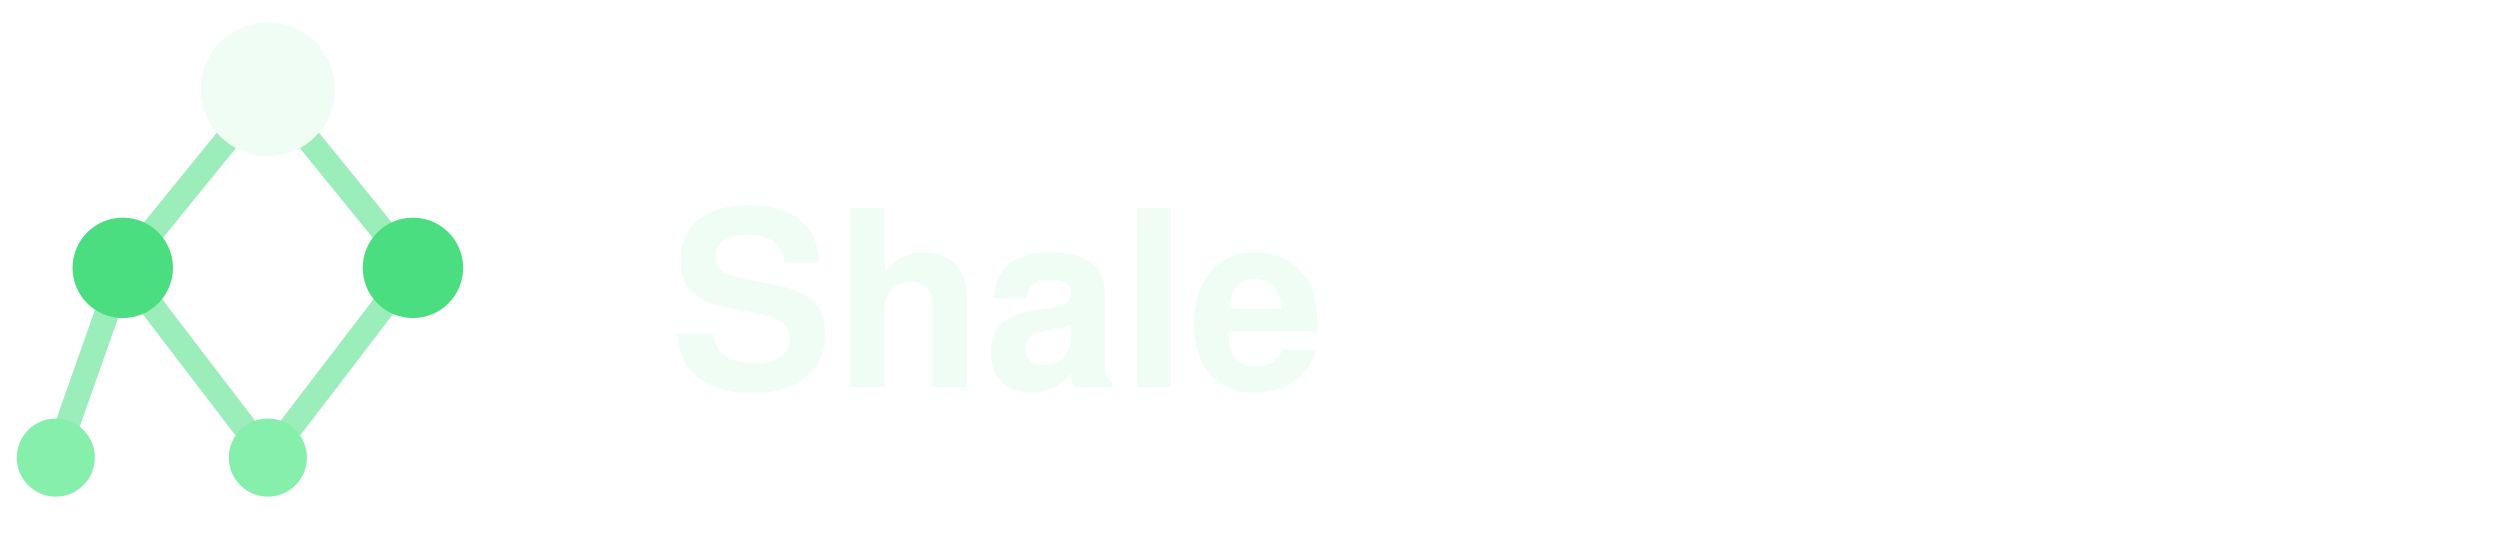
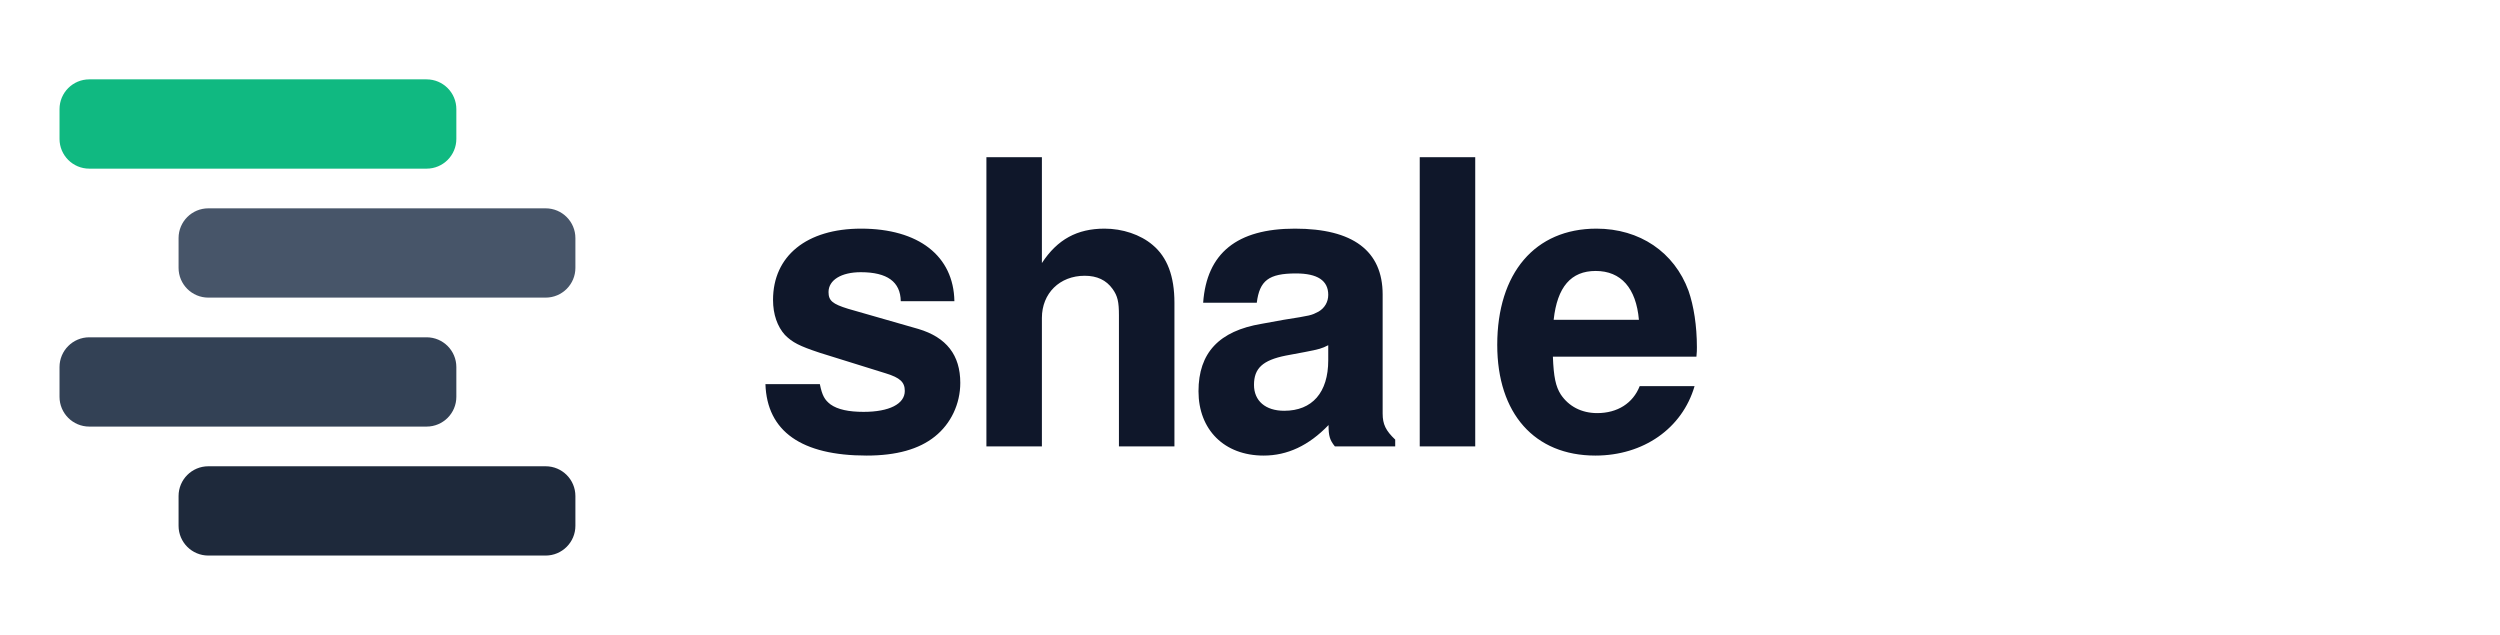
- <svg xmlns="http://www.w3.org/2000/svg" viewBox="0 0 224 48" fill="none" role="img" aria-label="Shale">
-   <line x1="24" y1="8" x2="11" y2="24" stroke="#4ade80" stroke-width="2.2" stroke-linecap="round" stroke-opacity="0.55" />
-   <line x1="24" y1="8" x2="37" y2="24" stroke="#4ade80" stroke-width="2.2" stroke-linecap="round" stroke-opacity="0.55" />
-   <line x1="11" y1="24" x2="5" y2="41" stroke="#4ade80" stroke-width="2.2" stroke-linecap="round" stroke-opacity="0.55" />
-   <line x1="11" y1="24" x2="24" y2="41" stroke="#4ade80" stroke-width="2.2" stroke-linecap="round" stroke-opacity="0.55" />
-   <line x1="37" y1="24" x2="24" y2="41" stroke="#4ade80" stroke-width="2.2" stroke-linecap="round" stroke-opacity="0.55" />
-   <circle cx="24" cy="8" r="6" fill="#f0fdf4" />
-   <circle cx="11" cy="24" r="4.5" fill="#4ade80" />
-   <circle cx="37" cy="24" r="4.5" fill="#4ade80" />
-   <circle cx="5" cy="41" r="3.5" fill="#86efac" />
-   <circle cx="24" cy="41" r="3.5" fill="#86efac" />
-   <text x="60" y="27" font-family="ui-sans-serif, system-ui, -apple-system, 'Segoe UI', Helvetica, Arial, sans-serif" font-size="22" font-weight="700" letter-spacing="0" fill="#f0fdf4" dominant-baseline="middle">Shale</text>
+ <svg xmlns="http://www.w3.org/2000/svg" viewBox="0 0 252 64" role="img" aria-label="Shale">
+   <g>
+     <rect x="6" y="8" width="40" height="9" rx="3" fill="#10b981" />
+     <rect x="18" y="21" width="40" height="9" rx="3" fill="#475569" />
+     <rect x="6" y="34" width="40" height="9" rx="3" fill="#334155" />
+     <rect x="18" y="47" width="40" height="9" rx="3" fill="#1e293b" />
+   </g>
+   <text x="76" y="45" font-family="ui-sans-serif, system-ui, -apple-system, 'Segoe UI', Helvetica, Arial, sans-serif" font-size="40" font-weight="750" letter-spacing="-1.5" fill="#0f172a">shale</text>
</svg>
